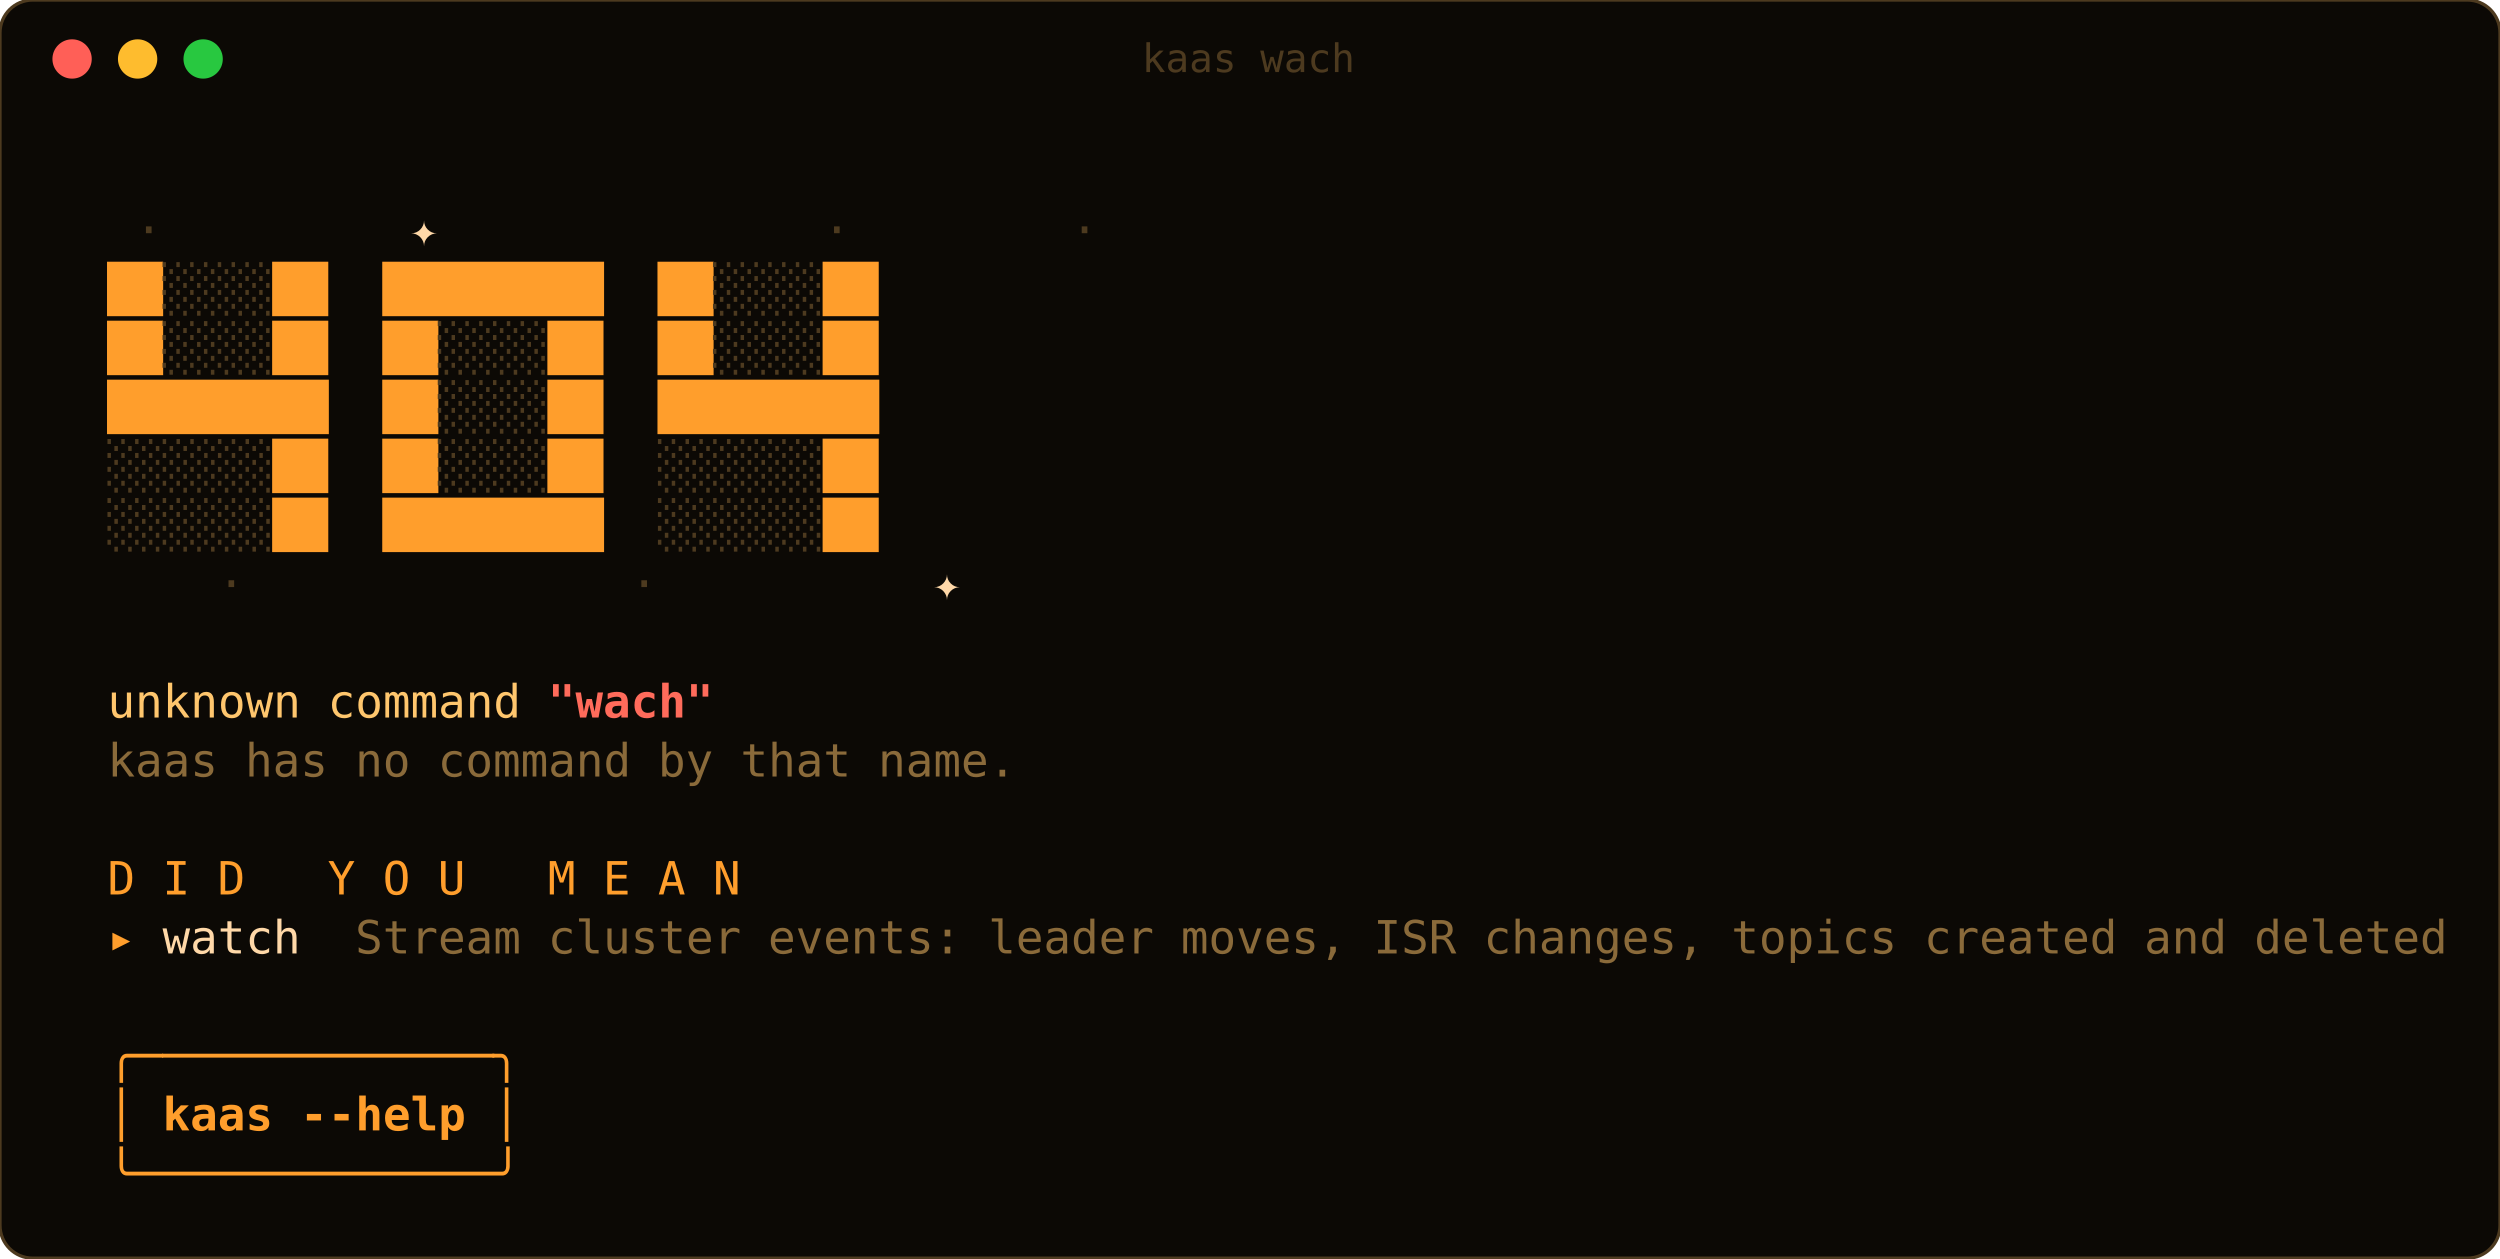
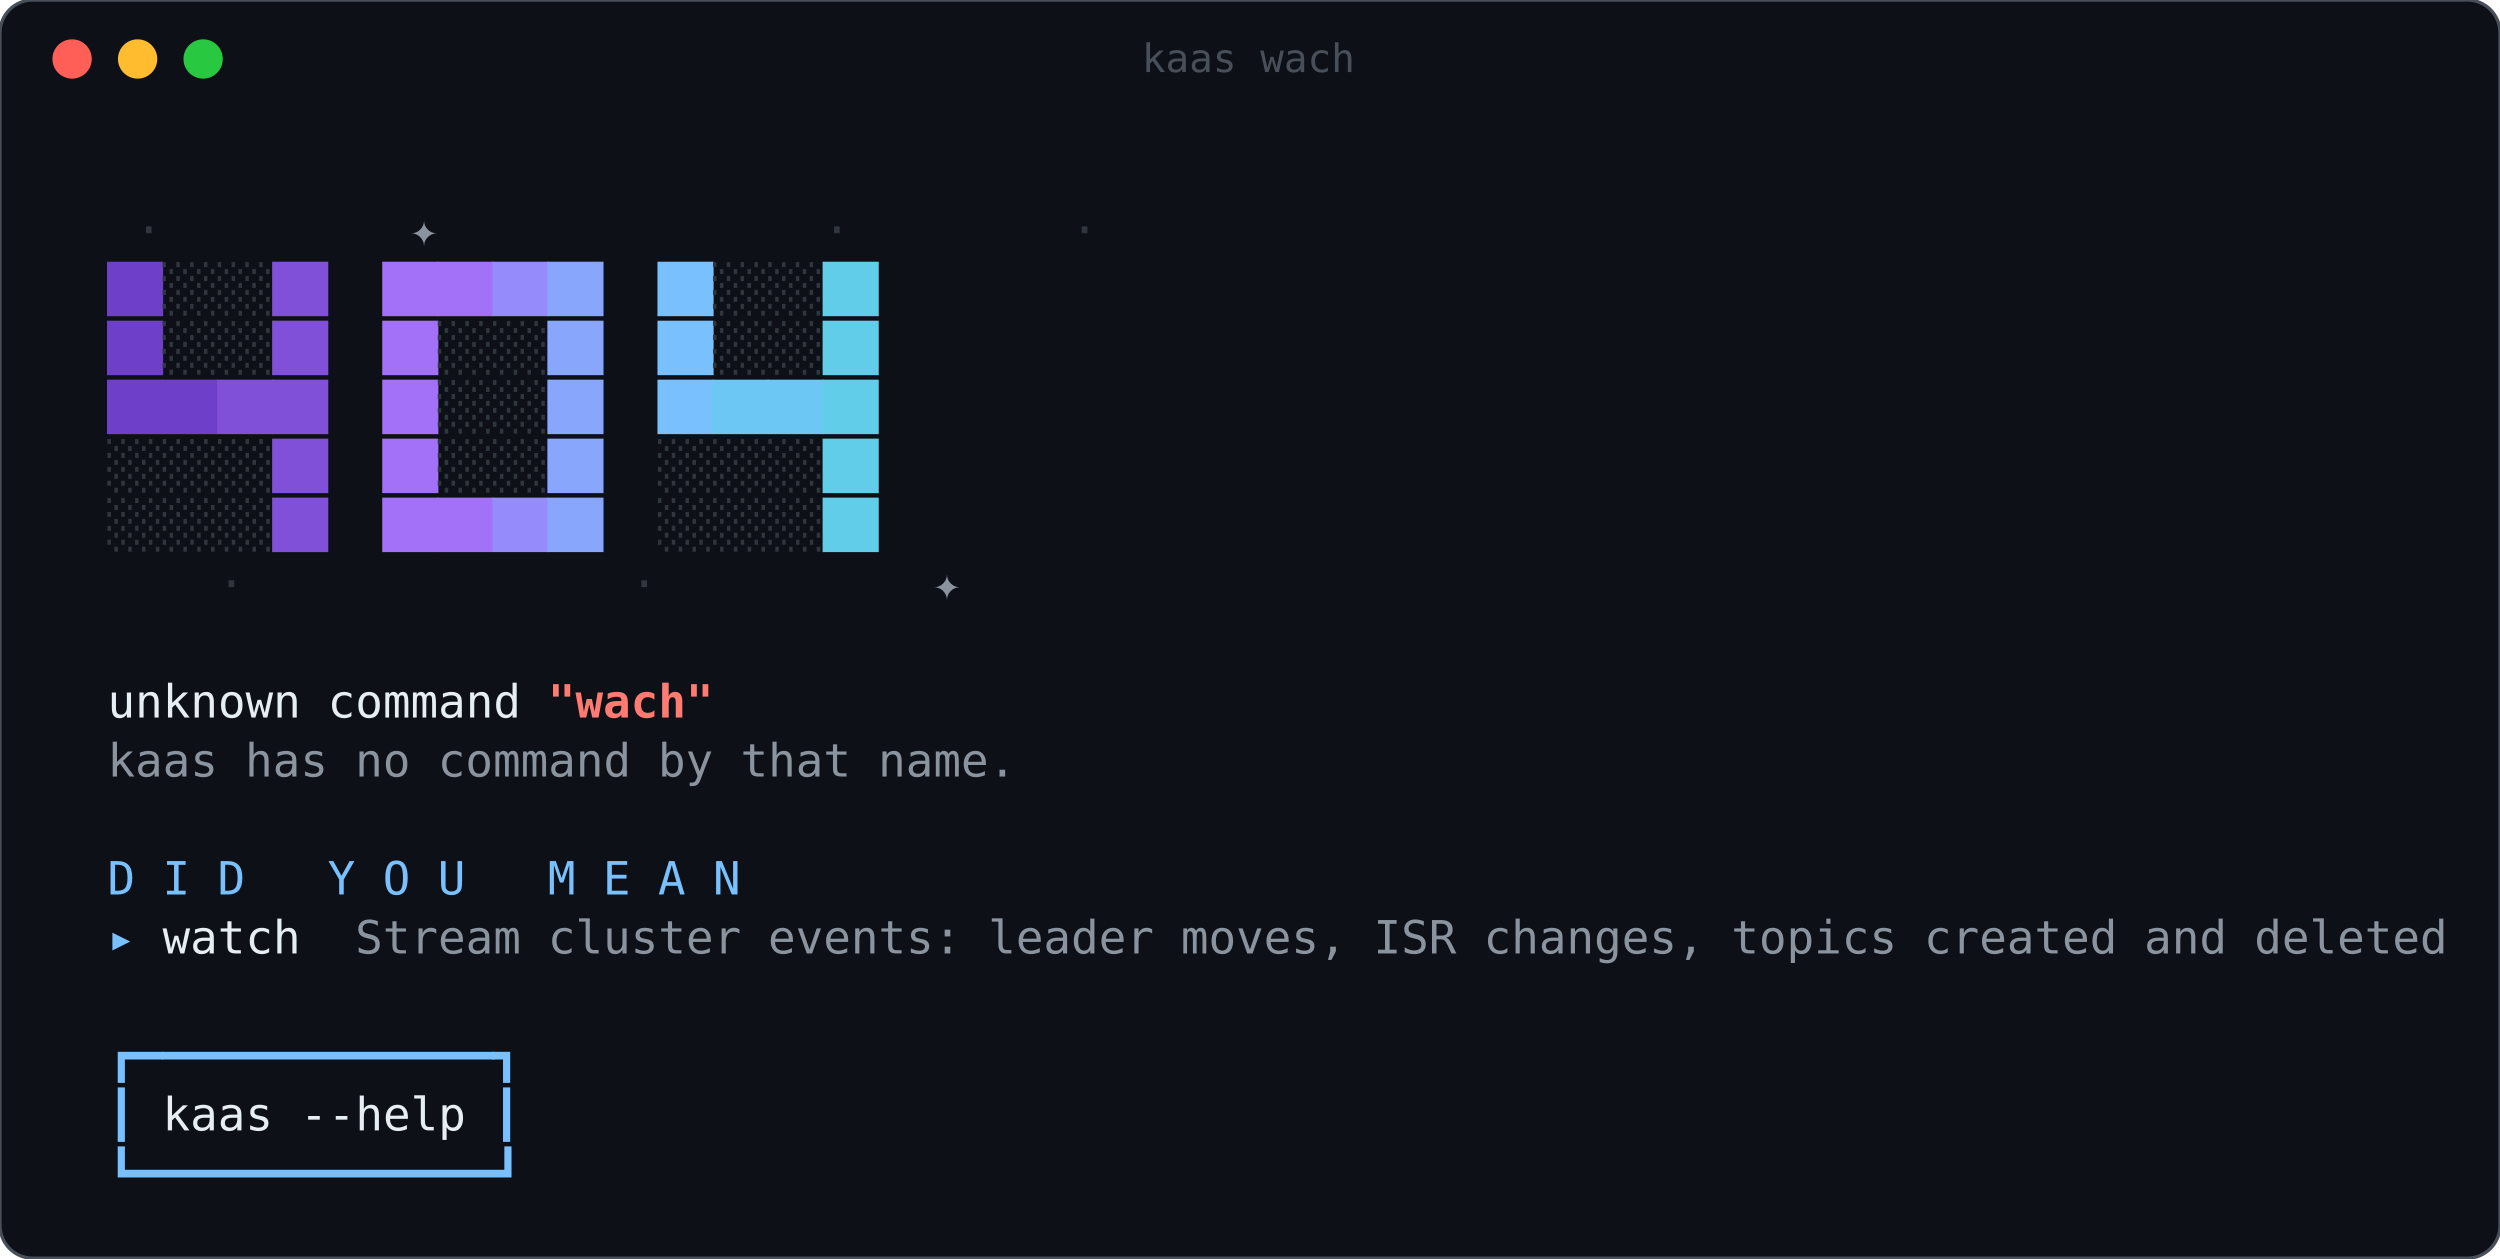
<svg xmlns="http://www.w3.org/2000/svg" width="763" height="384" viewBox="0 0 763 384" role="img" aria-label="kaas wach">
-   <rect width="100%" height="100%" rx="10" fill="#0c0905" stroke="#4d3a1f" />
+   <rect width="100%" height="100%" rx="10" fill="#0d1117" stroke="#484f58" />
  <circle cx="22" cy="18" r="6" fill="#ff5f57" />
  <circle cx="42" cy="18" r="6" fill="#febc2e" />
  <circle cx="62" cy="18" r="6" fill="#28c840" />
-   <text x="381" y="22" fill="#4d3a1f" font-family="ui-monospace,SFMono-Regular,Menlo,Consolas,monospace" font-size="12" text-anchor="middle">kaas wach</text>
+   <text x="381" y="22" fill="#484f58" font-family="ui-monospace,SFMono-Regular,Menlo,Consolas,monospace" font-size="12" text-anchor="middle">kaas wach</text>
  <g font-family="ui-monospace,SFMono-Regular,Menlo,Consolas,'DejaVu Sans Mono',monospace" font-size="14" xml:space="preserve">
-     <text x="41.2" y="75.0" fill="#4d3a1f" textLength="8.4" lengthAdjust="spacingAndGlyphs">·</text>
-     <text x="125.2" y="75.0" fill="#ffd8a8" textLength="8.4" lengthAdjust="spacingAndGlyphs">✦</text>
-     <text x="251.2" y="75.0" fill="#4d3a1f" textLength="8.4" lengthAdjust="spacingAndGlyphs">·</text>
-     <text x="326.8" y="75.0" fill="#4d3a1f" textLength="8.4" lengthAdjust="spacingAndGlyphs">·</text>
-     <text x="32.8" y="93.0" fill="#ff9e2c" textLength="16.8" lengthAdjust="spacingAndGlyphs">██</text>
-     <text x="49.6" y="93.0" fill="#4d3a1f" textLength="33.6" lengthAdjust="spacingAndGlyphs">░░░░</text>
-     <text x="83.2" y="93.0" fill="#ff9e2c" textLength="16.8" lengthAdjust="spacingAndGlyphs">██</text>
-     <text x="116.8" y="93.0" fill="#ff9e2c" textLength="67.2" lengthAdjust="spacingAndGlyphs">████████</text>
-     <text x="200.8" y="93.0" fill="#ff9e2c" textLength="16.8" lengthAdjust="spacingAndGlyphs">██</text>
-     <text x="217.6" y="93.0" fill="#4d3a1f" textLength="33.6" lengthAdjust="spacingAndGlyphs">░░░░</text>
-     <text x="251.2" y="93.0" fill="#ff9e2c" textLength="16.8" lengthAdjust="spacingAndGlyphs">██</text>
-     <text x="32.8" y="111.0" fill="#ff9e2c" textLength="16.8" lengthAdjust="spacingAndGlyphs">██</text>
-     <text x="49.6" y="111.0" fill="#4d3a1f" textLength="33.6" lengthAdjust="spacingAndGlyphs">░░░░</text>
-     <text x="83.2" y="111.0" fill="#ff9e2c" textLength="16.8" lengthAdjust="spacingAndGlyphs">██</text>
-     <text x="116.8" y="111.0" fill="#ff9e2c" textLength="16.8" lengthAdjust="spacingAndGlyphs">██</text>
-     <text x="133.6" y="111.0" fill="#4d3a1f" textLength="33.6" lengthAdjust="spacingAndGlyphs">░░░░</text>
-     <text x="167.2" y="111.0" fill="#ff9e2c" textLength="16.8" lengthAdjust="spacingAndGlyphs">██</text>
-     <text x="200.8" y="111.0" fill="#ff9e2c" textLength="16.8" lengthAdjust="spacingAndGlyphs">██</text>
-     <text x="217.6" y="111.0" fill="#4d3a1f" textLength="33.6" lengthAdjust="spacingAndGlyphs">░░░░</text>
-     <text x="251.2" y="111.0" fill="#ff9e2c" textLength="16.8" lengthAdjust="spacingAndGlyphs">██</text>
-     <text x="32.8" y="129.0" fill="#ff9e2c" textLength="67.2" lengthAdjust="spacingAndGlyphs">████████</text>
-     <text x="116.8" y="129.0" fill="#ff9e2c" textLength="16.8" lengthAdjust="spacingAndGlyphs">██</text>
-     <text x="133.6" y="129.0" fill="#4d3a1f" textLength="33.6" lengthAdjust="spacingAndGlyphs">░░░░</text>
-     <text x="167.2" y="129.0" fill="#ff9e2c" textLength="16.8" lengthAdjust="spacingAndGlyphs">██</text>
-     <text x="200.8" y="129.0" fill="#ff9e2c" textLength="67.2" lengthAdjust="spacingAndGlyphs">████████</text>
-     <text x="32.8" y="147.0" fill="#4d3a1f" textLength="50.4" lengthAdjust="spacingAndGlyphs">░░░░░░</text>
-     <text x="83.2" y="147.0" fill="#ff9e2c" textLength="16.8" lengthAdjust="spacingAndGlyphs">██</text>
-     <text x="116.8" y="147.0" fill="#ff9e2c" textLength="16.8" lengthAdjust="spacingAndGlyphs">██</text>
-     <text x="133.6" y="147.0" fill="#4d3a1f" textLength="33.6" lengthAdjust="spacingAndGlyphs">░░░░</text>
-     <text x="167.2" y="147.0" fill="#ff9e2c" textLength="16.8" lengthAdjust="spacingAndGlyphs">██</text>
-     <text x="200.8" y="147.0" fill="#4d3a1f" textLength="50.4" lengthAdjust="spacingAndGlyphs">░░░░░░</text>
-     <text x="251.2" y="147.0" fill="#ff9e2c" textLength="16.8" lengthAdjust="spacingAndGlyphs">██</text>
-     <text x="32.8" y="165.0" fill="#4d3a1f" textLength="50.4" lengthAdjust="spacingAndGlyphs">░░░░░░</text>
-     <text x="83.2" y="165.0" fill="#ff9e2c" textLength="16.8" lengthAdjust="spacingAndGlyphs">██</text>
-     <text x="116.8" y="165.0" fill="#ff9e2c" textLength="67.2" lengthAdjust="spacingAndGlyphs">████████</text>
-     <text x="200.8" y="165.0" fill="#4d3a1f" textLength="50.4" lengthAdjust="spacingAndGlyphs">░░░░░░</text>
-     <text x="251.2" y="165.0" fill="#ff9e2c" textLength="16.8" lengthAdjust="spacingAndGlyphs">██</text>
-     <text x="66.4" y="183.0" fill="#4d3a1f" textLength="8.4" lengthAdjust="spacingAndGlyphs">·</text>
-     <text x="192.4" y="183.0" fill="#4d3a1f" textLength="8.4" lengthAdjust="spacingAndGlyphs">·</text>
-     <text x="284.8" y="183.0" fill="#ffd8a8" textLength="8.4" lengthAdjust="spacingAndGlyphs">✦</text>
-     <text x="32.8" y="219.0" fill="#ffc66d" textLength="58.8" lengthAdjust="spacingAndGlyphs">unknown</text>
-     <text x="100.0" y="219.0" fill="#ffc66d" textLength="58.8" lengthAdjust="spacingAndGlyphs">command</text>
-     <text x="167.2" y="219.0" fill="#ff6b5b" font-weight="bold" textLength="50.4" lengthAdjust="spacingAndGlyphs">"wach"</text>
-     <text x="32.8" y="237.0" fill="#8a6a3a" textLength="33.6" lengthAdjust="spacingAndGlyphs">kaas</text>
-     <text x="74.8" y="237.0" fill="#8a6a3a" textLength="25.2" lengthAdjust="spacingAndGlyphs">has</text>
-     <text x="108.4" y="237.0" fill="#8a6a3a" textLength="16.8" lengthAdjust="spacingAndGlyphs">no</text>
-     <text x="133.6" y="237.0" fill="#8a6a3a" textLength="58.8" lengthAdjust="spacingAndGlyphs">command</text>
-     <text x="200.8" y="237.0" fill="#8a6a3a" textLength="16.8" lengthAdjust="spacingAndGlyphs">by</text>
-     <text x="226.0" y="237.0" fill="#8a6a3a" textLength="33.6" lengthAdjust="spacingAndGlyphs">that</text>
-     <text x="268.0" y="237.0" fill="#8a6a3a" textLength="42.0" lengthAdjust="spacingAndGlyphs">name.</text>
-     <text x="32.8" y="273.0" fill="#ff9e2c" textLength="8.4" lengthAdjust="spacingAndGlyphs">D</text>
-     <text x="49.6" y="273.0" fill="#ff9e2c" textLength="8.4" lengthAdjust="spacingAndGlyphs">I</text>
-     <text x="66.4" y="273.0" fill="#ff9e2c" textLength="8.4" lengthAdjust="spacingAndGlyphs">D</text>
-     <text x="100.0" y="273.0" fill="#ff9e2c" textLength="8.4" lengthAdjust="spacingAndGlyphs">Y</text>
-     <text x="116.8" y="273.0" fill="#ff9e2c" textLength="8.4" lengthAdjust="spacingAndGlyphs">O</text>
-     <text x="133.6" y="273.0" fill="#ff9e2c" textLength="8.4" lengthAdjust="spacingAndGlyphs">U</text>
-     <text x="167.2" y="273.0" fill="#ff9e2c" textLength="8.4" lengthAdjust="spacingAndGlyphs">M</text>
-     <text x="184.0" y="273.0" fill="#ff9e2c" textLength="8.4" lengthAdjust="spacingAndGlyphs">E</text>
-     <text x="200.8" y="273.0" fill="#ff9e2c" textLength="8.4" lengthAdjust="spacingAndGlyphs">A</text>
-     <text x="217.6" y="273.0" fill="#ff9e2c" textLength="8.4" lengthAdjust="spacingAndGlyphs">N</text>
-     <text x="32.8" y="291.0" fill="#ff9e2c" textLength="8.4" lengthAdjust="spacingAndGlyphs">▸</text>
-     <text x="49.6" y="291.0" fill="#ffd8a8" textLength="42.0" lengthAdjust="spacingAndGlyphs">watch</text>
-     <text x="108.4" y="291.0" fill="#8a6a3a" textLength="50.4" lengthAdjust="spacingAndGlyphs">Stream</text>
-     <text x="167.2" y="291.0" fill="#8a6a3a" textLength="58.8" lengthAdjust="spacingAndGlyphs">cluster</text>
-     <text x="234.4" y="291.0" fill="#8a6a3a" textLength="58.8" lengthAdjust="spacingAndGlyphs">events:</text>
-     <text x="301.6" y="291.0" fill="#8a6a3a" textLength="50.4" lengthAdjust="spacingAndGlyphs">leader</text>
-     <text x="360.4" y="291.0" fill="#8a6a3a" textLength="50.4" lengthAdjust="spacingAndGlyphs">moves,</text>
-     <text x="419.2" y="291.0" fill="#8a6a3a" textLength="25.2" lengthAdjust="spacingAndGlyphs">ISR</text>
-     <text x="452.8" y="291.0" fill="#8a6a3a" textLength="67.2" lengthAdjust="spacingAndGlyphs">changes,</text>
-     <text x="528.4" y="291.0" fill="#8a6a3a" textLength="50.4" lengthAdjust="spacingAndGlyphs">topics</text>
-     <text x="587.2" y="291.0" fill="#8a6a3a" textLength="58.8" lengthAdjust="spacingAndGlyphs">created</text>
-     <text x="654.4" y="291.0" fill="#8a6a3a" textLength="25.2" lengthAdjust="spacingAndGlyphs">and</text>
-     <text x="688.0" y="291.0" fill="#8a6a3a" textLength="58.8" lengthAdjust="spacingAndGlyphs">deleted</text>
-     <text x="32.8" y="327.0" fill="#ff9e2c" textLength="16.8" lengthAdjust="spacingAndGlyphs">╭─</text>
-     <text x="49.6" y="327.0" fill="#ff9e2c" textLength="100.8" lengthAdjust="spacingAndGlyphs">────────────</text>
-     <text x="150.4" y="327.0" fill="#ff9e2c" textLength="8.4" lengthAdjust="spacingAndGlyphs">╮</text>
-     <text x="32.8" y="345.0" fill="#ff9e2c" textLength="8.4" lengthAdjust="spacingAndGlyphs">│</text>
-     <text x="49.6" y="345.0" fill="#ff9e2c" font-weight="bold" textLength="33.6" lengthAdjust="spacingAndGlyphs">kaas</text>
-     <text x="91.6" y="345.0" fill="#ff9e2c" font-weight="bold" textLength="50.4" lengthAdjust="spacingAndGlyphs">--help</text>
-     <text x="150.4" y="345.0" fill="#ff9e2c" textLength="8.4" lengthAdjust="spacingAndGlyphs">│</text>
-     <text x="32.8" y="363.0" fill="#ff9e2c" textLength="126.0" lengthAdjust="spacingAndGlyphs">╰─────────────╯</text>
+     <text x="41.2" y="75.0" fill="#30363d" textLength="8.4" lengthAdjust="spacingAndGlyphs">·</text>
+     <text x="125.2" y="75.0" fill="#8b949e" textLength="8.4" lengthAdjust="spacingAndGlyphs">✦</text>
+     <text x="251.2" y="75.0" fill="#30363d" textLength="8.4" lengthAdjust="spacingAndGlyphs">·</text>
+     <text x="326.8" y="75.0" fill="#30363d" textLength="8.4" lengthAdjust="spacingAndGlyphs">·</text>
+     <text x="32.8" y="93.0" fill="#6e40c9" textLength="16.8" lengthAdjust="spacingAndGlyphs">██</text>
+     <text x="49.6" y="93.0" fill="#30363d" textLength="33.6" lengthAdjust="spacingAndGlyphs">░░░░</text>
+     <text x="83.2" y="93.0" fill="#8050d8" textLength="16.8" lengthAdjust="spacingAndGlyphs">██</text>
+     <text x="116.8" y="93.0" fill="#a371f7" textLength="16.8" lengthAdjust="spacingAndGlyphs">██</text>
+     <text x="133.6" y="93.0" fill="#a371f7" textLength="16.8" lengthAdjust="spacingAndGlyphs">██</text>
+     <text x="150.4" y="93.0" fill="#958bfa" textLength="16.8" lengthAdjust="spacingAndGlyphs">██</text>
+     <text x="167.2" y="93.0" fill="#87a6fc" textLength="16.8" lengthAdjust="spacingAndGlyphs">██</text>
+     <text x="200.8" y="93.0" fill="#79c0ff" textLength="16.8" lengthAdjust="spacingAndGlyphs">██</text>
+     <text x="217.6" y="93.0" fill="#30363d" textLength="33.6" lengthAdjust="spacingAndGlyphs">░░░░</text>
+     <text x="251.2" y="93.0" fill="#62cde8" textLength="16.8" lengthAdjust="spacingAndGlyphs">██</text>
+     <text x="32.8" y="111.0" fill="#6e40c9" textLength="16.8" lengthAdjust="spacingAndGlyphs">██</text>
+     <text x="49.6" y="111.0" fill="#30363d" textLength="33.6" lengthAdjust="spacingAndGlyphs">░░░░</text>
+     <text x="83.2" y="111.0" fill="#8050d8" textLength="16.8" lengthAdjust="spacingAndGlyphs">██</text>
+     <text x="116.8" y="111.0" fill="#a371f7" textLength="16.8" lengthAdjust="spacingAndGlyphs">██</text>
+     <text x="133.6" y="111.0" fill="#30363d" textLength="33.6" lengthAdjust="spacingAndGlyphs">░░░░</text>
+     <text x="167.2" y="111.0" fill="#87a6fc" textLength="16.8" lengthAdjust="spacingAndGlyphs">██</text>
+     <text x="200.8" y="111.0" fill="#79c0ff" textLength="16.8" lengthAdjust="spacingAndGlyphs">██</text>
+     <text x="217.6" y="111.0" fill="#30363d" textLength="33.6" lengthAdjust="spacingAndGlyphs">░░░░</text>
+     <text x="251.2" y="111.0" fill="#62cde8" textLength="16.8" lengthAdjust="spacingAndGlyphs">██</text>
+     <text x="32.8" y="129.0" fill="#6e40c9" textLength="16.8" lengthAdjust="spacingAndGlyphs">██</text>
+     <text x="49.6" y="129.0" fill="#6e40c9" textLength="16.8" lengthAdjust="spacingAndGlyphs">██</text>
+     <text x="66.4" y="129.0" fill="#8050d8" textLength="16.8" lengthAdjust="spacingAndGlyphs">██</text>
+     <text x="83.2" y="129.0" fill="#8050d8" textLength="16.8" lengthAdjust="spacingAndGlyphs">██</text>
+     <text x="116.8" y="129.0" fill="#a371f7" textLength="16.8" lengthAdjust="spacingAndGlyphs">██</text>
+     <text x="133.6" y="129.0" fill="#30363d" textLength="33.6" lengthAdjust="spacingAndGlyphs">░░░░</text>
+     <text x="167.2" y="129.0" fill="#87a6fc" textLength="16.8" lengthAdjust="spacingAndGlyphs">██</text>
+     <text x="200.8" y="129.0" fill="#79c0ff" textLength="16.8" lengthAdjust="spacingAndGlyphs">██</text>
+     <text x="217.6" y="129.0" fill="#6dc7f4" textLength="16.8" lengthAdjust="spacingAndGlyphs">██</text>
+     <text x="234.4" y="129.0" fill="#6dc7f4" textLength="16.8" lengthAdjust="spacingAndGlyphs">██</text>
+     <text x="251.2" y="129.0" fill="#62cde8" textLength="16.8" lengthAdjust="spacingAndGlyphs">██</text>
+     <text x="32.8" y="147.0" fill="#30363d" textLength="50.4" lengthAdjust="spacingAndGlyphs">░░░░░░</text>
+     <text x="83.2" y="147.0" fill="#8050d8" textLength="16.8" lengthAdjust="spacingAndGlyphs">██</text>
+     <text x="116.8" y="147.0" fill="#a371f7" textLength="16.8" lengthAdjust="spacingAndGlyphs">██</text>
+     <text x="133.6" y="147.0" fill="#30363d" textLength="33.6" lengthAdjust="spacingAndGlyphs">░░░░</text>
+     <text x="167.2" y="147.0" fill="#87a6fc" textLength="16.8" lengthAdjust="spacingAndGlyphs">██</text>
+     <text x="200.8" y="147.0" fill="#30363d" textLength="50.4" lengthAdjust="spacingAndGlyphs">░░░░░░</text>
+     <text x="251.2" y="147.0" fill="#62cde8" textLength="16.8" lengthAdjust="spacingAndGlyphs">██</text>
+     <text x="32.8" y="165.0" fill="#30363d" textLength="50.4" lengthAdjust="spacingAndGlyphs">░░░░░░</text>
+     <text x="83.2" y="165.0" fill="#8050d8" textLength="16.8" lengthAdjust="spacingAndGlyphs">██</text>
+     <text x="116.8" y="165.0" fill="#a371f7" textLength="16.8" lengthAdjust="spacingAndGlyphs">██</text>
+     <text x="133.6" y="165.0" fill="#a371f7" textLength="16.8" lengthAdjust="spacingAndGlyphs">██</text>
+     <text x="150.4" y="165.0" fill="#958bfa" textLength="16.8" lengthAdjust="spacingAndGlyphs">██</text>
+     <text x="167.2" y="165.0" fill="#87a6fc" textLength="16.8" lengthAdjust="spacingAndGlyphs">██</text>
+     <text x="200.8" y="165.0" fill="#30363d" textLength="50.4" lengthAdjust="spacingAndGlyphs">░░░░░░</text>
+     <text x="251.2" y="165.0" fill="#62cde8" textLength="16.8" lengthAdjust="spacingAndGlyphs">██</text>
+     <text x="66.4" y="183.0" fill="#30363d" textLength="8.4" lengthAdjust="spacingAndGlyphs">·</text>
+     <text x="192.4" y="183.0" fill="#30363d" textLength="8.4" lengthAdjust="spacingAndGlyphs">·</text>
+     <text x="284.8" y="183.0" fill="#8b949e" textLength="8.4" lengthAdjust="spacingAndGlyphs">✦</text>
+     <text x="32.8" y="219.0" fill="#e6edf3" textLength="58.8" lengthAdjust="spacingAndGlyphs">unknown</text>
+     <text x="100.0" y="219.0" fill="#e6edf3" textLength="58.8" lengthAdjust="spacingAndGlyphs">command</text>
+     <text x="167.2" y="219.0" fill="#ff7b72" font-weight="bold" textLength="50.4" lengthAdjust="spacingAndGlyphs">"wach"</text>
+     <text x="32.8" y="237.0" fill="#8b949e" textLength="33.6" lengthAdjust="spacingAndGlyphs">kaas</text>
+     <text x="74.8" y="237.0" fill="#8b949e" textLength="25.2" lengthAdjust="spacingAndGlyphs">has</text>
+     <text x="108.4" y="237.0" fill="#8b949e" textLength="16.8" lengthAdjust="spacingAndGlyphs">no</text>
+     <text x="133.6" y="237.0" fill="#8b949e" textLength="58.8" lengthAdjust="spacingAndGlyphs">command</text>
+     <text x="200.8" y="237.0" fill="#8b949e" textLength="16.8" lengthAdjust="spacingAndGlyphs">by</text>
+     <text x="226.0" y="237.0" fill="#8b949e" textLength="33.6" lengthAdjust="spacingAndGlyphs">that</text>
+     <text x="268.0" y="237.0" fill="#8b949e" textLength="42.0" lengthAdjust="spacingAndGlyphs">name.</text>
+     <text x="32.8" y="273.0" fill="#79c0ff" textLength="8.4" lengthAdjust="spacingAndGlyphs">D</text>
+     <text x="49.6" y="273.0" fill="#79c0ff" textLength="8.4" lengthAdjust="spacingAndGlyphs">I</text>
+     <text x="66.4" y="273.0" fill="#79c0ff" textLength="8.4" lengthAdjust="spacingAndGlyphs">D</text>
+     <text x="100.0" y="273.0" fill="#79c0ff" textLength="8.4" lengthAdjust="spacingAndGlyphs">Y</text>
+     <text x="116.8" y="273.0" fill="#79c0ff" textLength="8.4" lengthAdjust="spacingAndGlyphs">O</text>
+     <text x="133.6" y="273.0" fill="#79c0ff" textLength="8.4" lengthAdjust="spacingAndGlyphs">U</text>
+     <text x="167.2" y="273.0" fill="#79c0ff" textLength="8.4" lengthAdjust="spacingAndGlyphs">M</text>
+     <text x="184.0" y="273.0" fill="#79c0ff" textLength="8.4" lengthAdjust="spacingAndGlyphs">E</text>
+     <text x="200.8" y="273.0" fill="#79c0ff" textLength="8.4" lengthAdjust="spacingAndGlyphs">A</text>
+     <text x="217.6" y="273.0" fill="#79c0ff" textLength="8.4" lengthAdjust="spacingAndGlyphs">N</text>
+     <text x="32.8" y="291.0" fill="#79c0ff" textLength="8.4" lengthAdjust="spacingAndGlyphs">▸</text>
+     <text x="49.6" y="291.0" fill="#e6edf3" textLength="42.0" lengthAdjust="spacingAndGlyphs">watch</text>
+     <text x="108.4" y="291.0" fill="#8b949e" textLength="50.4" lengthAdjust="spacingAndGlyphs">Stream</text>
+     <text x="167.2" y="291.0" fill="#8b949e" textLength="58.8" lengthAdjust="spacingAndGlyphs">cluster</text>
+     <text x="234.4" y="291.0" fill="#8b949e" textLength="58.8" lengthAdjust="spacingAndGlyphs">events:</text>
+     <text x="301.6" y="291.0" fill="#8b949e" textLength="50.4" lengthAdjust="spacingAndGlyphs">leader</text>
+     <text x="360.4" y="291.0" fill="#8b949e" textLength="50.4" lengthAdjust="spacingAndGlyphs">moves,</text>
+     <text x="419.2" y="291.0" fill="#8b949e" textLength="25.2" lengthAdjust="spacingAndGlyphs">ISR</text>
+     <text x="452.8" y="291.0" fill="#8b949e" textLength="67.2" lengthAdjust="spacingAndGlyphs">changes,</text>
+     <text x="528.4" y="291.0" fill="#8b949e" textLength="50.4" lengthAdjust="spacingAndGlyphs">topics</text>
+     <text x="587.2" y="291.0" fill="#8b949e" textLength="58.8" lengthAdjust="spacingAndGlyphs">created</text>
+     <text x="654.4" y="291.0" fill="#8b949e" textLength="25.2" lengthAdjust="spacingAndGlyphs">and</text>
+     <text x="688.0" y="291.0" fill="#8b949e" textLength="58.8" lengthAdjust="spacingAndGlyphs">deleted</text>
+     <text x="32.8" y="327.0" fill="#79c0ff" textLength="16.8" lengthAdjust="spacingAndGlyphs">┏━</text>
+     <text x="49.6" y="327.0" fill="#79c0ff" textLength="100.8" lengthAdjust="spacingAndGlyphs">━━━━━━━━━━━━</text>
+     <text x="150.4" y="327.0" fill="#79c0ff" textLength="8.4" lengthAdjust="spacingAndGlyphs">┓</text>
+     <text x="32.8" y="345.0" fill="#79c0ff" textLength="8.4" lengthAdjust="spacingAndGlyphs">┃</text>
+     <text x="49.6" y="345.0" fill="#e6edf3" textLength="33.6" lengthAdjust="spacingAndGlyphs">kaas</text>
+     <text x="91.6" y="345.0" fill="#e6edf3" textLength="50.4" lengthAdjust="spacingAndGlyphs">--help</text>
+     <text x="150.4" y="345.0" fill="#79c0ff" textLength="8.4" lengthAdjust="spacingAndGlyphs">┃</text>
+     <text x="32.8" y="363.0" fill="#79c0ff" textLength="126.0" lengthAdjust="spacingAndGlyphs">┗━━━━━━━━━━━━━┛</text>
  </g>
</svg>
